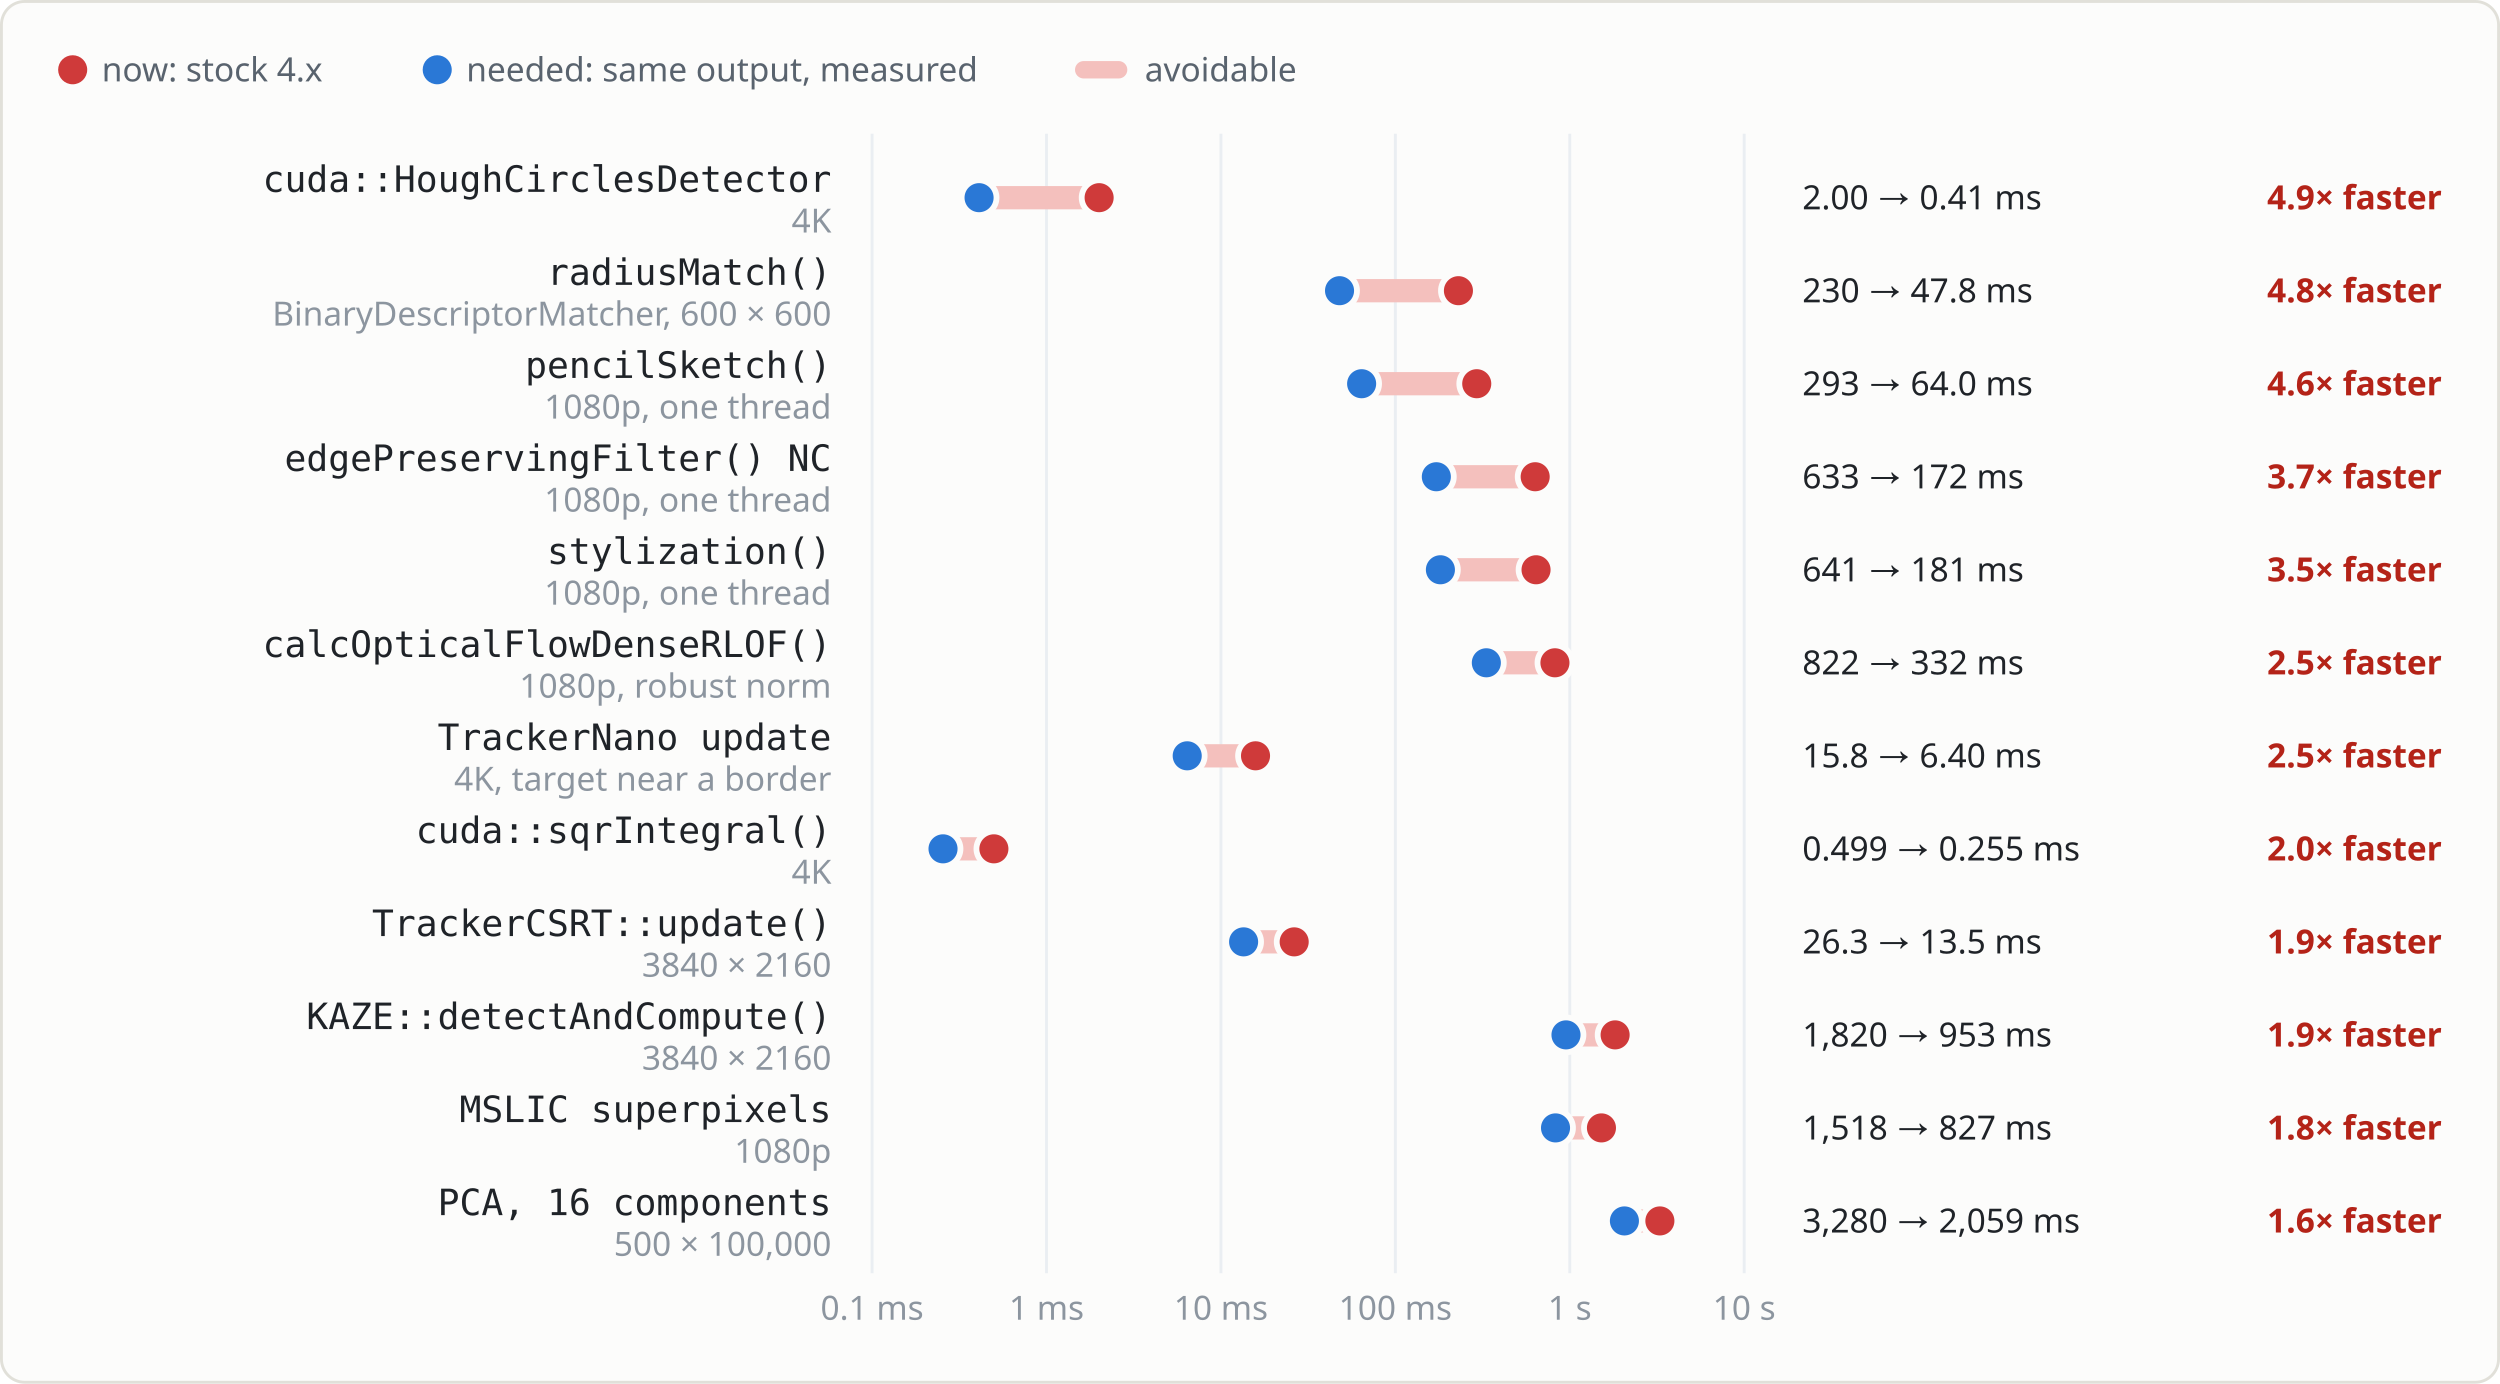
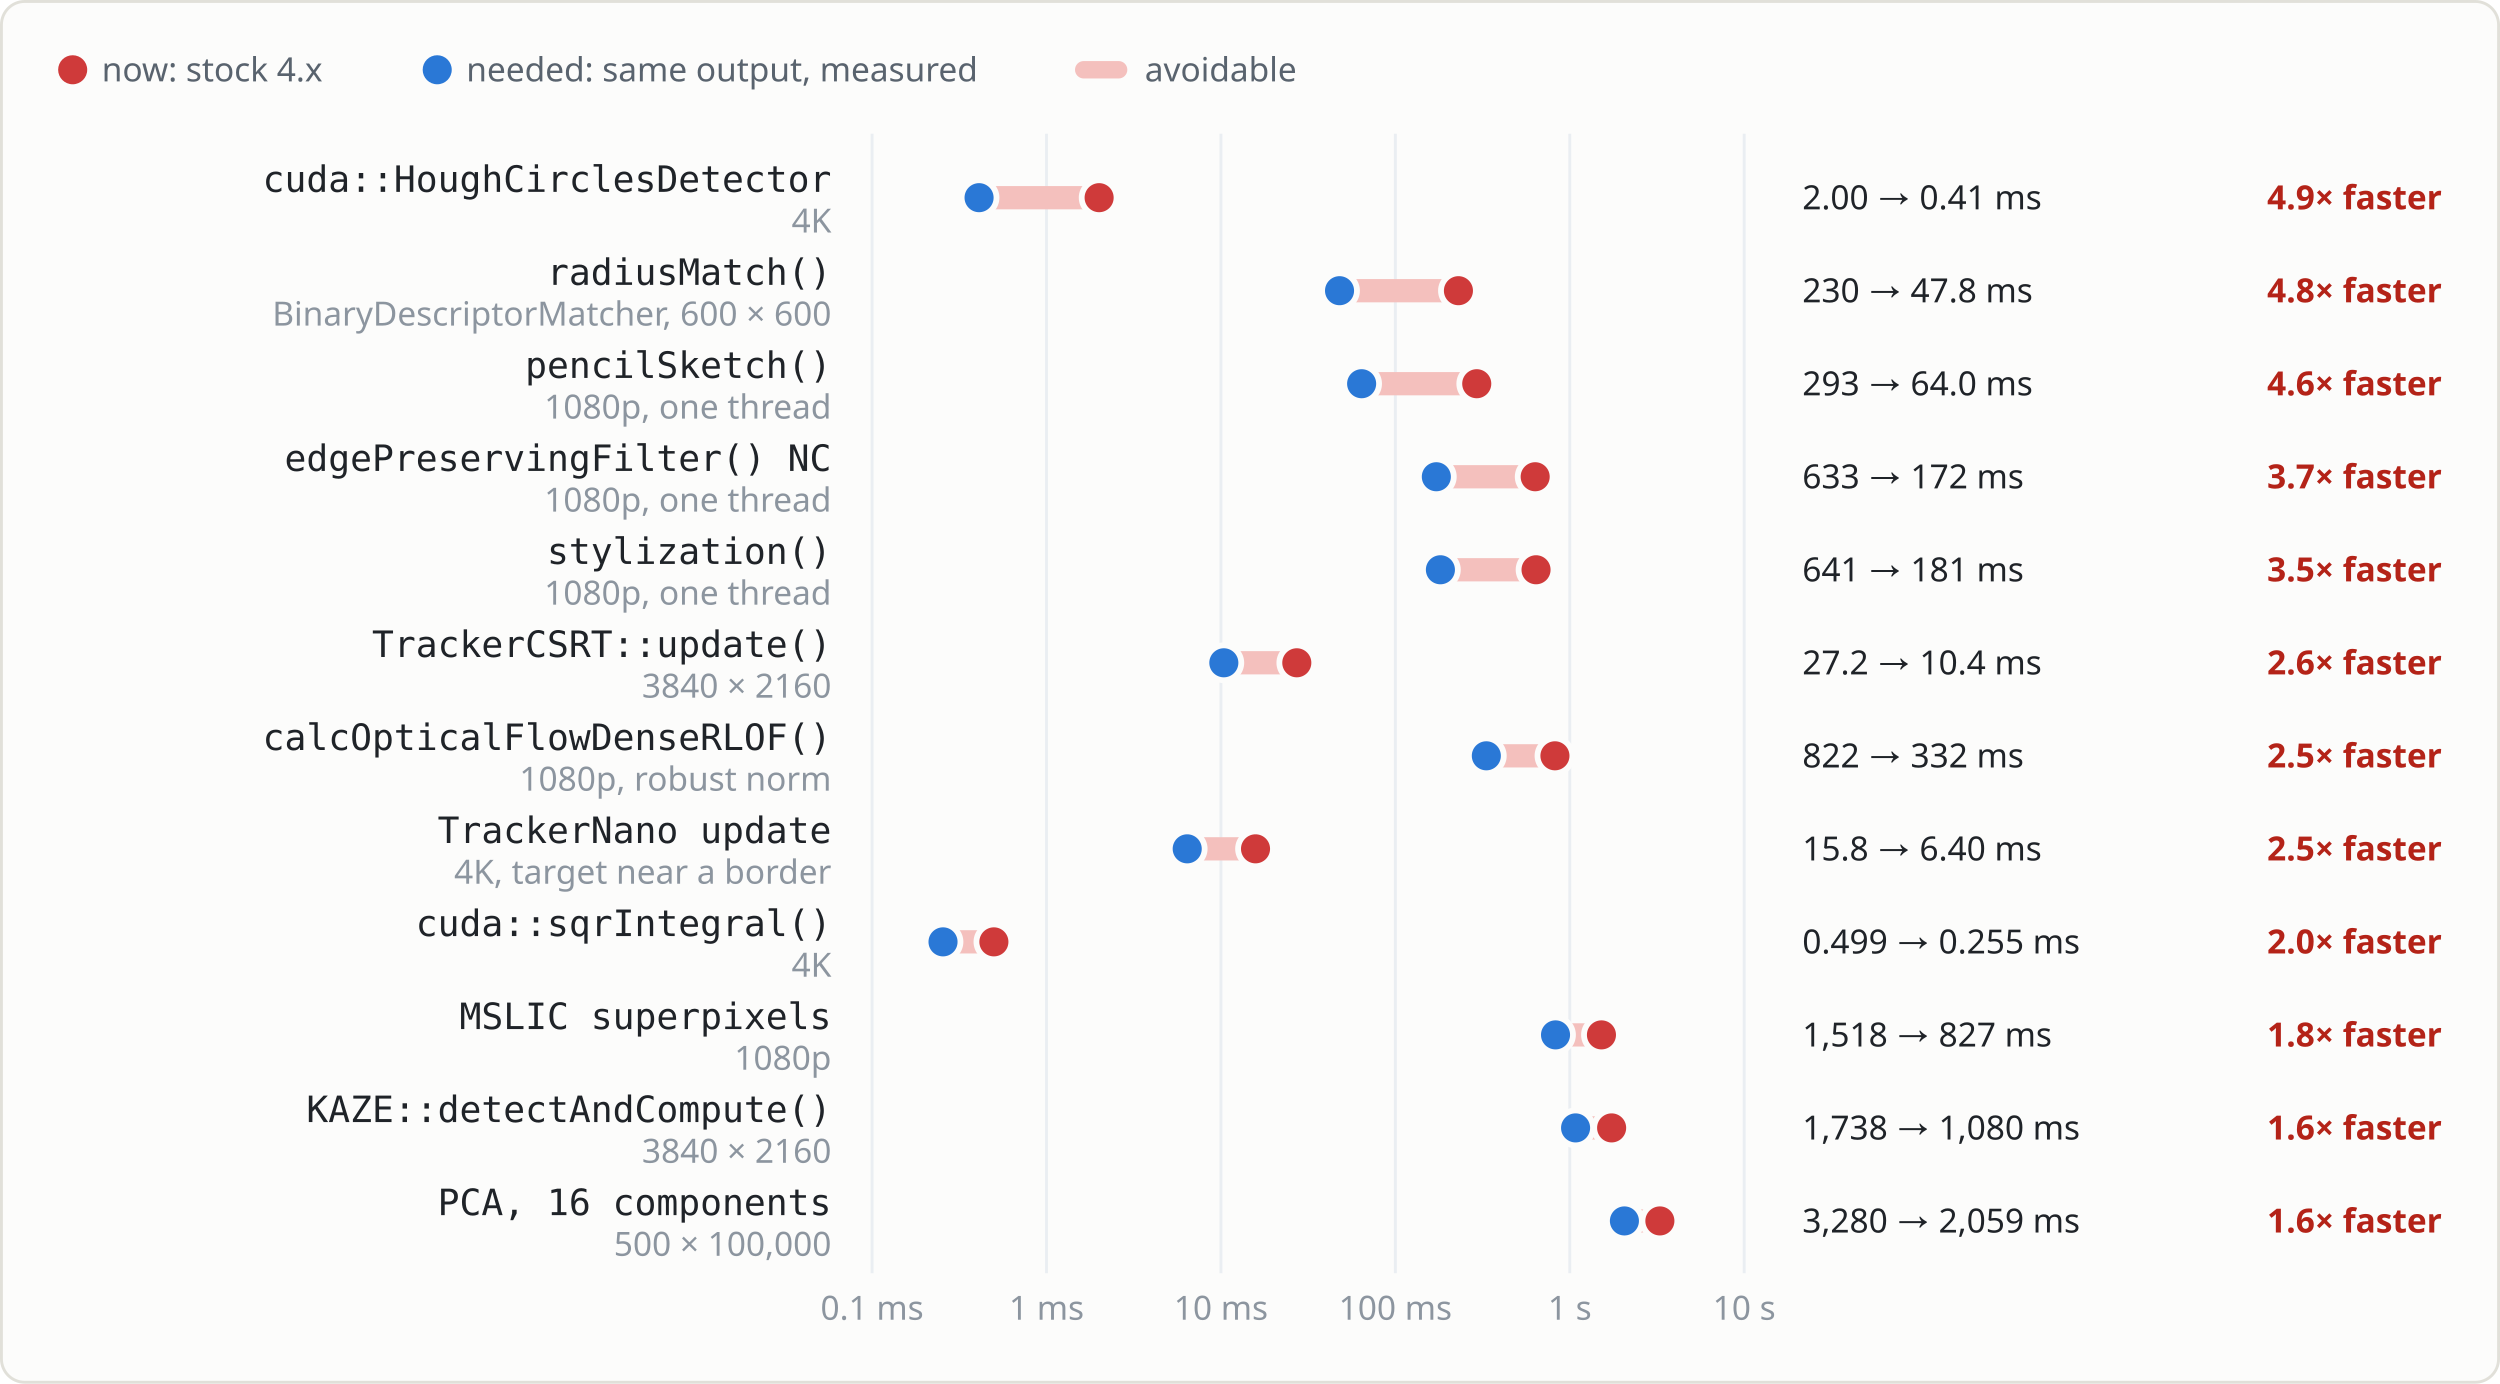
<svg xmlns="http://www.w3.org/2000/svg" width="860" height="476" viewBox="0 0 860 476" role="img">
  <style>.bg{fill:#fcfcfb;stroke:#e1e0d9}.ink{fill:#1f2328}.ink2{fill:#59636e}.muted{fill:#8c959f}.grid{stroke:#eaeef2}.axis{stroke:#d1d9e0}.need{fill:#2a78d6;stroke:#fcfcfb}.now{fill:#cf3a3a;stroke:#fcfcfb}.gap{stroke:#f4c0bd}.gapt{fill:#b42318}.sw-need{fill:#2a78d6}.sw-now{fill:#cf3a3a}.sw-gap{fill:#f4c0bd}@media (prefers-color-scheme: dark){.bg{fill:#151b23;stroke:#30363d}.ink{fill:#e6edf3}.ink2{fill:#9198a1}.muted{fill:#7d8590}.grid{stroke:#262c36}.axis{stroke:#3d444d}.need{fill:#4493f8;stroke:#151b23}.now{fill:#f05d5d;stroke:#151b23}.gap{stroke:#5c2a2a}.gapt{fill:#ff8a80}.sw-need{fill:#4493f8}.sw-now{fill:#f05d5d}.sw-gap{fill:#5c2a2a}}text{font-family:-apple-system, BlinkMacSystemFont, "Segoe UI", "Noto Sans", Helvetica, Arial, sans-serif;font-size:13px}.mono{font-family:ui-monospace, SFMono-Regular, "SF Mono", Menlo, Consolas, monospace;font-size:12.5px}.small{font-size:11.5px}.b{font-weight:600}.title{font-size:14px;font-weight:600}</style>
  <rect class="bg" x="0.5" y="0.5" width="859" height="475" rx="8" />
  <circle class="sw-now" cx="25" cy="24" r="5" />
  <text class="ink2 small" x="35.0" y="28.0" text-anchor="start">now: stock 4.x</text>
  <circle class="sw-need" cx="150.4" cy="24" r="5" />
  <text class="ink2 small" x="160.4" y="28.0" text-anchor="start">needed: same output, measured</text>
  <rect class="sw-gap" x="369.8" y="21" width="18" height="6" rx="3" />
  <text class="ink2 small" x="393.8" y="28.0" text-anchor="start">avoidable</text>
  <line class="grid" x1="300.0" y1="46" x2="300.0" y2="438" stroke-width="1" />
  <text class="muted small" x="300.0" y="454.0" text-anchor="middle">0.1 ms</text>
  <line class="grid" x1="360.0" y1="46" x2="360.0" y2="438" stroke-width="1" />
  <text class="muted small" x="360.0" y="454.0" text-anchor="middle">1 ms</text>
  <line class="grid" x1="420.0" y1="46" x2="420.0" y2="438" stroke-width="1" />
  <text class="muted small" x="420.0" y="454.0" text-anchor="middle">10 ms</text>
  <line class="grid" x1="480.0" y1="46" x2="480.0" y2="438" stroke-width="1" />
  <text class="muted small" x="480.0" y="454.0" text-anchor="middle">100 ms</text>
  <line class="grid" x1="540.0" y1="46" x2="540.0" y2="438" stroke-width="1" />
  <text class="muted small" x="540.0" y="454.0" text-anchor="middle">1 s</text>
  <line class="grid" x1="600.0" y1="46" x2="600.0" y2="438" stroke-width="1" />
  <text class="muted small" x="600.0" y="454.0" text-anchor="middle">10 s</text>
  <text class="mono ink" x="286.0" y="66.0" text-anchor="end">cuda::HoughCirclesDetector</text>
  <text class="muted small" x="286.0" y="80.0" text-anchor="end">4K</text>
  <line class="gap" x1="336.8" y1="68.0" x2="378.1" y2="68.0" stroke-width="8" stroke-linecap="round" />
  <circle class="need" cx="336.8" cy="68.0" r="6" stroke-width="2" />
  <circle class="now" cx="378.1" cy="68.0" r="6" stroke-width="2" />
  <text class="ink small" x="620.0" y="72.0" text-anchor="start">2.00 → 0.41 ms</text>
  <text class="gapt small b" x="840.0" y="72.0" text-anchor="end">4.9× faster</text>
  <text class="mono ink" x="286.0" y="98.0" text-anchor="end">radiusMatch()</text>
  <text class="muted small" x="286.0" y="112.0" text-anchor="end">BinaryDescriptorMatcher, 600 × 600</text>
  <line class="gap" x1="460.8" y1="100.0" x2="501.7" y2="100.0" stroke-width="8" stroke-linecap="round" />
  <circle class="need" cx="460.8" cy="100.0" r="6" stroke-width="2" />
  <circle class="now" cx="501.7" cy="100.0" r="6" stroke-width="2" />
  <text class="ink small" x="620.0" y="104.0" text-anchor="start">230 → 47.8 ms</text>
  <text class="gapt small b" x="840.0" y="104.0" text-anchor="end">4.8× faster</text>
  <text class="mono ink" x="286.0" y="130.0" text-anchor="end">pencilSketch()</text>
  <text class="muted small" x="286.0" y="144.0" text-anchor="end">1080p, one thread</text>
  <line class="gap" x1="468.4" y1="132.0" x2="508.0" y2="132.0" stroke-width="8" stroke-linecap="round" />
  <circle class="need" cx="468.4" cy="132.0" r="6" stroke-width="2" />
  <circle class="now" cx="508.0" cy="132.0" r="6" stroke-width="2" />
  <text class="ink small" x="620.0" y="136.0" text-anchor="start">293 → 64.0 ms</text>
  <text class="gapt small b" x="840.0" y="136.0" text-anchor="end">4.6× faster</text>
  <text class="mono ink" x="286.0" y="162.0" text-anchor="end">edgePreservingFilter() NC</text>
  <text class="muted small" x="286.0" y="176.0" text-anchor="end">1080p, one thread</text>
  <line class="gap" x1="494.1" y1="164.0" x2="528.1" y2="164.0" stroke-width="8" stroke-linecap="round" />
  <circle class="need" cx="494.1" cy="164.0" r="6" stroke-width="2" />
  <circle class="now" cx="528.1" cy="164.0" r="6" stroke-width="2" />
  <text class="ink small" x="620.0" y="168.0" text-anchor="start">633 → 172 ms</text>
  <text class="gapt small b" x="840.0" y="168.0" text-anchor="end">3.7× faster</text>
  <text class="mono ink" x="286.0" y="194.0" text-anchor="end">stylization()</text>
  <text class="muted small" x="286.0" y="208.0" text-anchor="end">1080p, one thread</text>
  <line class="gap" x1="495.5" y1="196.0" x2="528.4" y2="196.0" stroke-width="8" stroke-linecap="round" />
  <circle class="need" cx="495.5" cy="196.0" r="6" stroke-width="2" />
  <circle class="now" cx="528.4" cy="196.0" r="6" stroke-width="2" />
  <text class="ink small" x="620.0" y="200.0" text-anchor="start">641 → 181 ms</text>
  <text class="gapt small b" x="840.0" y="200.0" text-anchor="end">3.5× faster</text>
-   <text class="mono ink" x="286.0" y="226.0" text-anchor="end">calcOpticalFlowDenseRLOF()</text>
-   <text class="muted small" x="286.0" y="240.0" text-anchor="end">1080p, robust norm</text>
-   <line class="gap" x1="511.3" y1="228.0" x2="534.9" y2="228.0" stroke-width="8" stroke-linecap="round" />
-   <circle class="need" cx="511.3" cy="228.0" r="6" stroke-width="2" />
-   <circle class="now" cx="534.9" cy="228.0" r="6" stroke-width="2" />
-   <text class="ink small" x="620.0" y="232.0" text-anchor="start">822 → 332 ms</text>
-   <text class="gapt small b" x="840.0" y="232.0" text-anchor="end">2.5× faster</text>
-   <text class="mono ink" x="286.0" y="258.0" text-anchor="end">TrackerNano update</text>
-   <text class="muted small" x="286.0" y="272.0" text-anchor="end">4K, target near a border</text>
-   <line class="gap" x1="408.4" y1="260.0" x2="431.9" y2="260.0" stroke-width="8" stroke-linecap="round" />
-   <circle class="need" cx="408.4" cy="260.0" r="6" stroke-width="2" />
-   <circle class="now" cx="431.9" cy="260.0" r="6" stroke-width="2" />
-   <text class="ink small" x="620.0" y="264.0" text-anchor="start">15.8 → 6.40 ms</text>
+   <text class="mono ink" x="286.0" y="226.0" text-anchor="end">TrackerCSRT::update()</text>
+   <text class="muted small" x="286.0" y="240.0" text-anchor="end">3840 × 2160</text>
+   <line class="gap" x1="421.0" y1="228.0" x2="446.1" y2="228.0" stroke-width="8" stroke-linecap="round" />
+   <circle class="need" cx="421.0" cy="228.0" r="6" stroke-width="2" />
+   <circle class="now" cx="446.1" cy="228.0" r="6" stroke-width="2" />
+   <text class="ink small" x="620.0" y="232.0" text-anchor="start">27.2 → 10.4 ms</text>
+   <text class="gapt small b" x="840.0" y="232.0" text-anchor="end">2.6× faster</text>
+   <text class="mono ink" x="286.0" y="258.0" text-anchor="end">calcOpticalFlowDenseRLOF()</text>
+   <text class="muted small" x="286.0" y="272.0" text-anchor="end">1080p, robust norm</text>
+   <line class="gap" x1="511.3" y1="260.0" x2="534.9" y2="260.0" stroke-width="8" stroke-linecap="round" />
+   <circle class="need" cx="511.3" cy="260.0" r="6" stroke-width="2" />
+   <circle class="now" cx="534.9" cy="260.0" r="6" stroke-width="2" />
+   <text class="ink small" x="620.0" y="264.0" text-anchor="start">822 → 332 ms</text>
  <text class="gapt small b" x="840.0" y="264.0" text-anchor="end">2.5× faster</text>
-   <text class="mono ink" x="286.0" y="290.0" text-anchor="end">cuda::sqrIntegral()</text>
-   <text class="muted small" x="286.0" y="304.0" text-anchor="end">4K</text>
-   <line class="gap" x1="324.4" y1="292.0" x2="341.9" y2="292.0" stroke-width="8" stroke-linecap="round" />
-   <circle class="need" cx="324.4" cy="292.0" r="6" stroke-width="2" />
-   <circle class="now" cx="341.9" cy="292.0" r="6" stroke-width="2" />
-   <text class="ink small" x="620.0" y="296.0" text-anchor="start">0.499 → 0.255 ms</text>
-   <text class="gapt small b" x="840.0" y="296.0" text-anchor="end">2.0× faster</text>
-   <text class="mono ink" x="286.0" y="322.0" text-anchor="end">TrackerCSRT::update()</text>
-   <text class="muted small" x="286.0" y="336.0" text-anchor="end">3840 × 2160</text>
-   <line class="gap" x1="427.8" y1="324.0" x2="445.2" y2="324.0" stroke-width="8" stroke-linecap="round" />
-   <circle class="need" cx="427.8" cy="324.0" r="6" stroke-width="2" />
-   <circle class="now" cx="445.2" cy="324.0" r="6" stroke-width="2" />
-   <text class="ink small" x="620.0" y="328.0" text-anchor="start">26.3 → 13.5 ms</text>
-   <text class="gapt small b" x="840.0" y="328.0" text-anchor="end">1.9× faster</text>
-   <text class="mono ink" x="286.0" y="354.0" text-anchor="end">KAZE::detectAndCompute()</text>
-   <text class="muted small" x="286.0" y="368.0" text-anchor="end">3840 × 2160</text>
-   <line class="gap" x1="538.7" y1="356.0" x2="555.6" y2="356.0" stroke-width="8" stroke-linecap="round" />
-   <circle class="need" cx="538.7" cy="356.0" r="6" stroke-width="2" />
-   <circle class="now" cx="555.6" cy="356.0" r="6" stroke-width="2" />
-   <text class="ink small" x="620.0" y="360.0" text-anchor="start">1,820 → 953 ms</text>
-   <text class="gapt small b" x="840.0" y="360.0" text-anchor="end">1.9× faster</text>
-   <text class="mono ink" x="286.0" y="386.0" text-anchor="end">MSLIC superpixels</text>
-   <text class="muted small" x="286.0" y="400.0" text-anchor="end">1080p</text>
-   <line class="gap" x1="535.1" y1="388.0" x2="550.9" y2="388.0" stroke-width="8" stroke-linecap="round" />
-   <circle class="need" cx="535.1" cy="388.0" r="6" stroke-width="2" />
-   <circle class="now" cx="550.9" cy="388.0" r="6" stroke-width="2" />
-   <text class="ink small" x="620.0" y="392.0" text-anchor="start">1,518 → 827 ms</text>
-   <text class="gapt small b" x="840.0" y="392.0" text-anchor="end">1.8× faster</text>
+   <text class="mono ink" x="286.0" y="290.0" text-anchor="end">TrackerNano update</text>
+   <text class="muted small" x="286.0" y="304.0" text-anchor="end">4K, target near a border</text>
+   <line class="gap" x1="408.4" y1="292.0" x2="431.9" y2="292.0" stroke-width="8" stroke-linecap="round" />
+   <circle class="need" cx="408.4" cy="292.0" r="6" stroke-width="2" />
+   <circle class="now" cx="431.9" cy="292.0" r="6" stroke-width="2" />
+   <text class="ink small" x="620.0" y="296.0" text-anchor="start">15.8 → 6.40 ms</text>
+   <text class="gapt small b" x="840.0" y="296.0" text-anchor="end">2.5× faster</text>
+   <text class="mono ink" x="286.0" y="322.0" text-anchor="end">cuda::sqrIntegral()</text>
+   <text class="muted small" x="286.0" y="336.0" text-anchor="end">4K</text>
+   <line class="gap" x1="324.4" y1="324.0" x2="341.9" y2="324.0" stroke-width="8" stroke-linecap="round" />
+   <circle class="need" cx="324.4" cy="324.0" r="6" stroke-width="2" />
+   <circle class="now" cx="341.9" cy="324.0" r="6" stroke-width="2" />
+   <text class="ink small" x="620.0" y="328.0" text-anchor="start">0.499 → 0.255 ms</text>
+   <text class="gapt small b" x="840.0" y="328.0" text-anchor="end">2.0× faster</text>
+   <text class="mono ink" x="286.0" y="354.0" text-anchor="end">MSLIC superpixels</text>
+   <text class="muted small" x="286.0" y="368.0" text-anchor="end">1080p</text>
+   <line class="gap" x1="535.1" y1="356.0" x2="550.9" y2="356.0" stroke-width="8" stroke-linecap="round" />
+   <circle class="need" cx="535.1" cy="356.0" r="6" stroke-width="2" />
+   <circle class="now" cx="550.9" cy="356.0" r="6" stroke-width="2" />
+   <text class="ink small" x="620.0" y="360.0" text-anchor="start">1,518 → 827 ms</text>
+   <text class="gapt small b" x="840.0" y="360.0" text-anchor="end">1.8× faster</text>
+   <text class="mono ink" x="286.0" y="386.0" text-anchor="end">KAZE::detectAndCompute()</text>
+   <text class="muted small" x="286.0" y="400.0" text-anchor="end">3840 × 2160</text>
+   <line class="gap" x1="542.0" y1="388.0" x2="554.4" y2="388.0" stroke-width="8" stroke-linecap="round" />
+   <circle class="need" cx="542.0" cy="388.0" r="6" stroke-width="2" />
+   <circle class="now" cx="554.4" cy="388.0" r="6" stroke-width="2" />
+   <text class="ink small" x="620.0" y="392.0" text-anchor="start">1,738 → 1,080 ms</text>
+   <text class="gapt small b" x="840.0" y="392.0" text-anchor="end">1.6× faster</text>
  <text class="mono ink" x="286.0" y="418.0" text-anchor="end">PCA, 16 components</text>
  <text class="muted small" x="286.0" y="432.0" text-anchor="end">500 × 100,000</text>
  <line class="gap" x1="558.8" y1="420.0" x2="571.0" y2="420.0" stroke-width="8" stroke-linecap="round" />
  <circle class="need" cx="558.8" cy="420.0" r="6" stroke-width="2" />
  <circle class="now" cx="571.0" cy="420.0" r="6" stroke-width="2" />
  <text class="ink small" x="620.0" y="424.0" text-anchor="start">3,280 → 2,059 ms</text>
  <text class="gapt small b" x="840.0" y="424.0" text-anchor="end">1.6× faster</text>
</svg>
